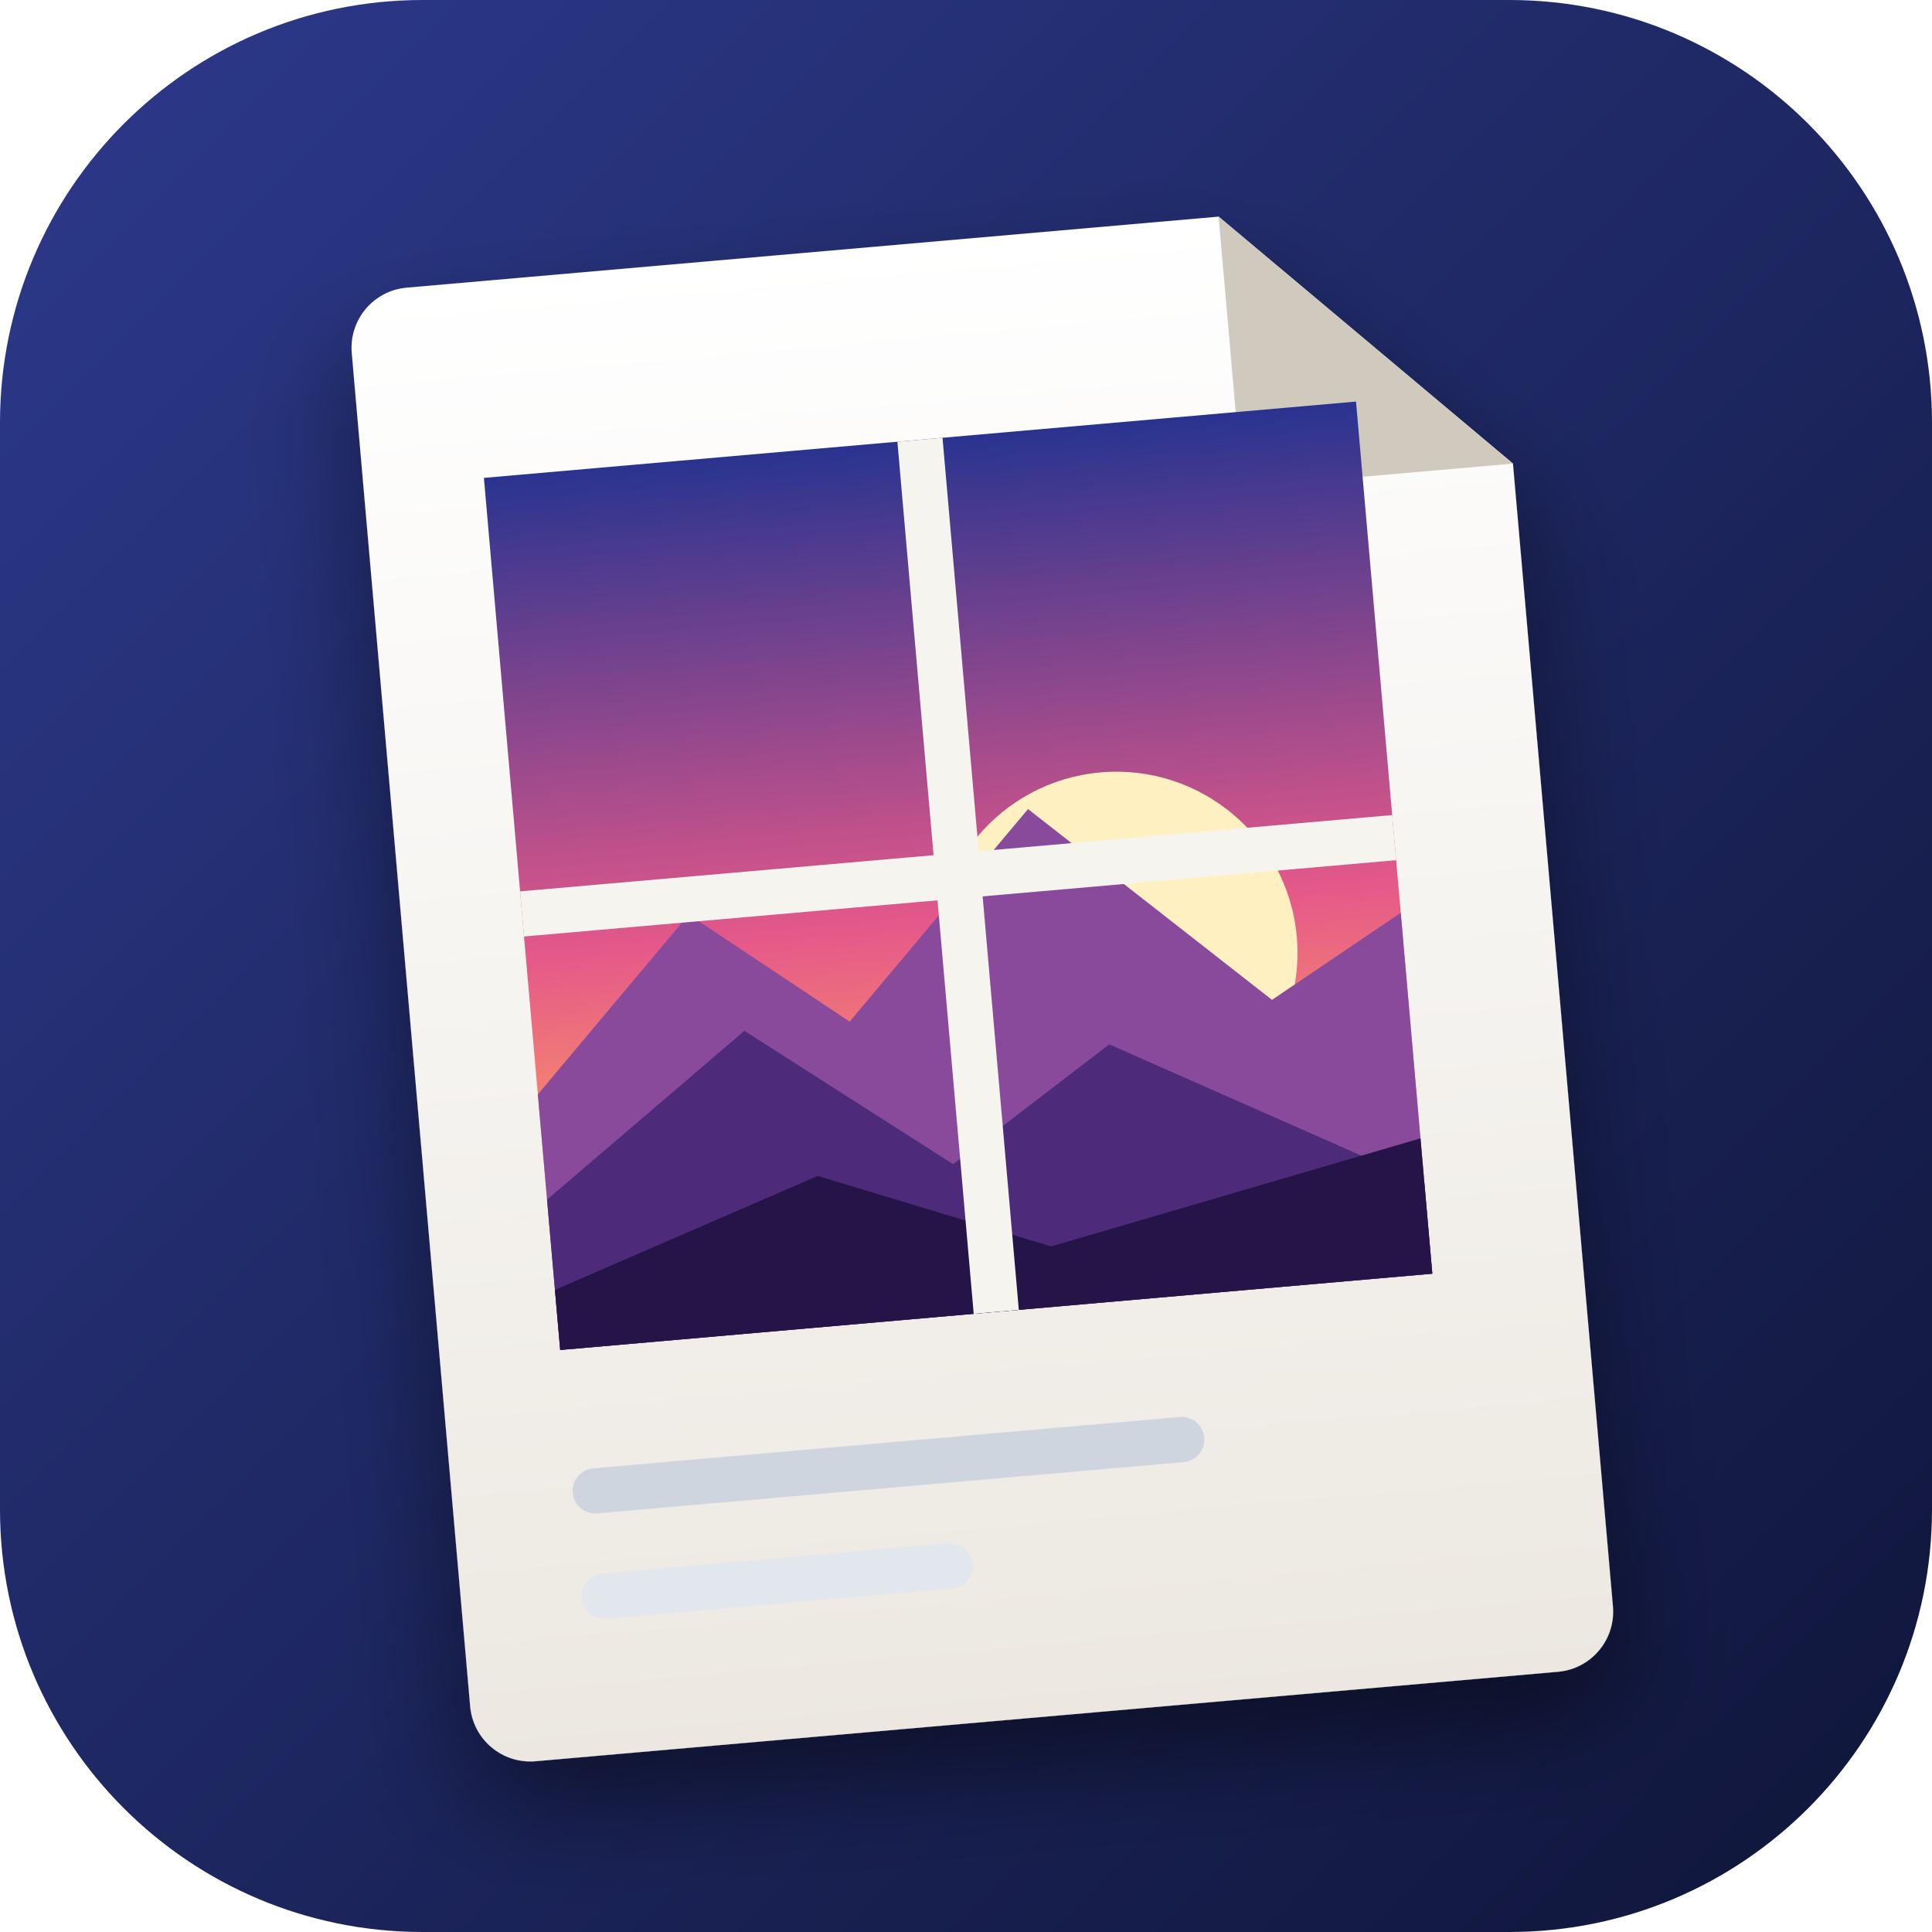
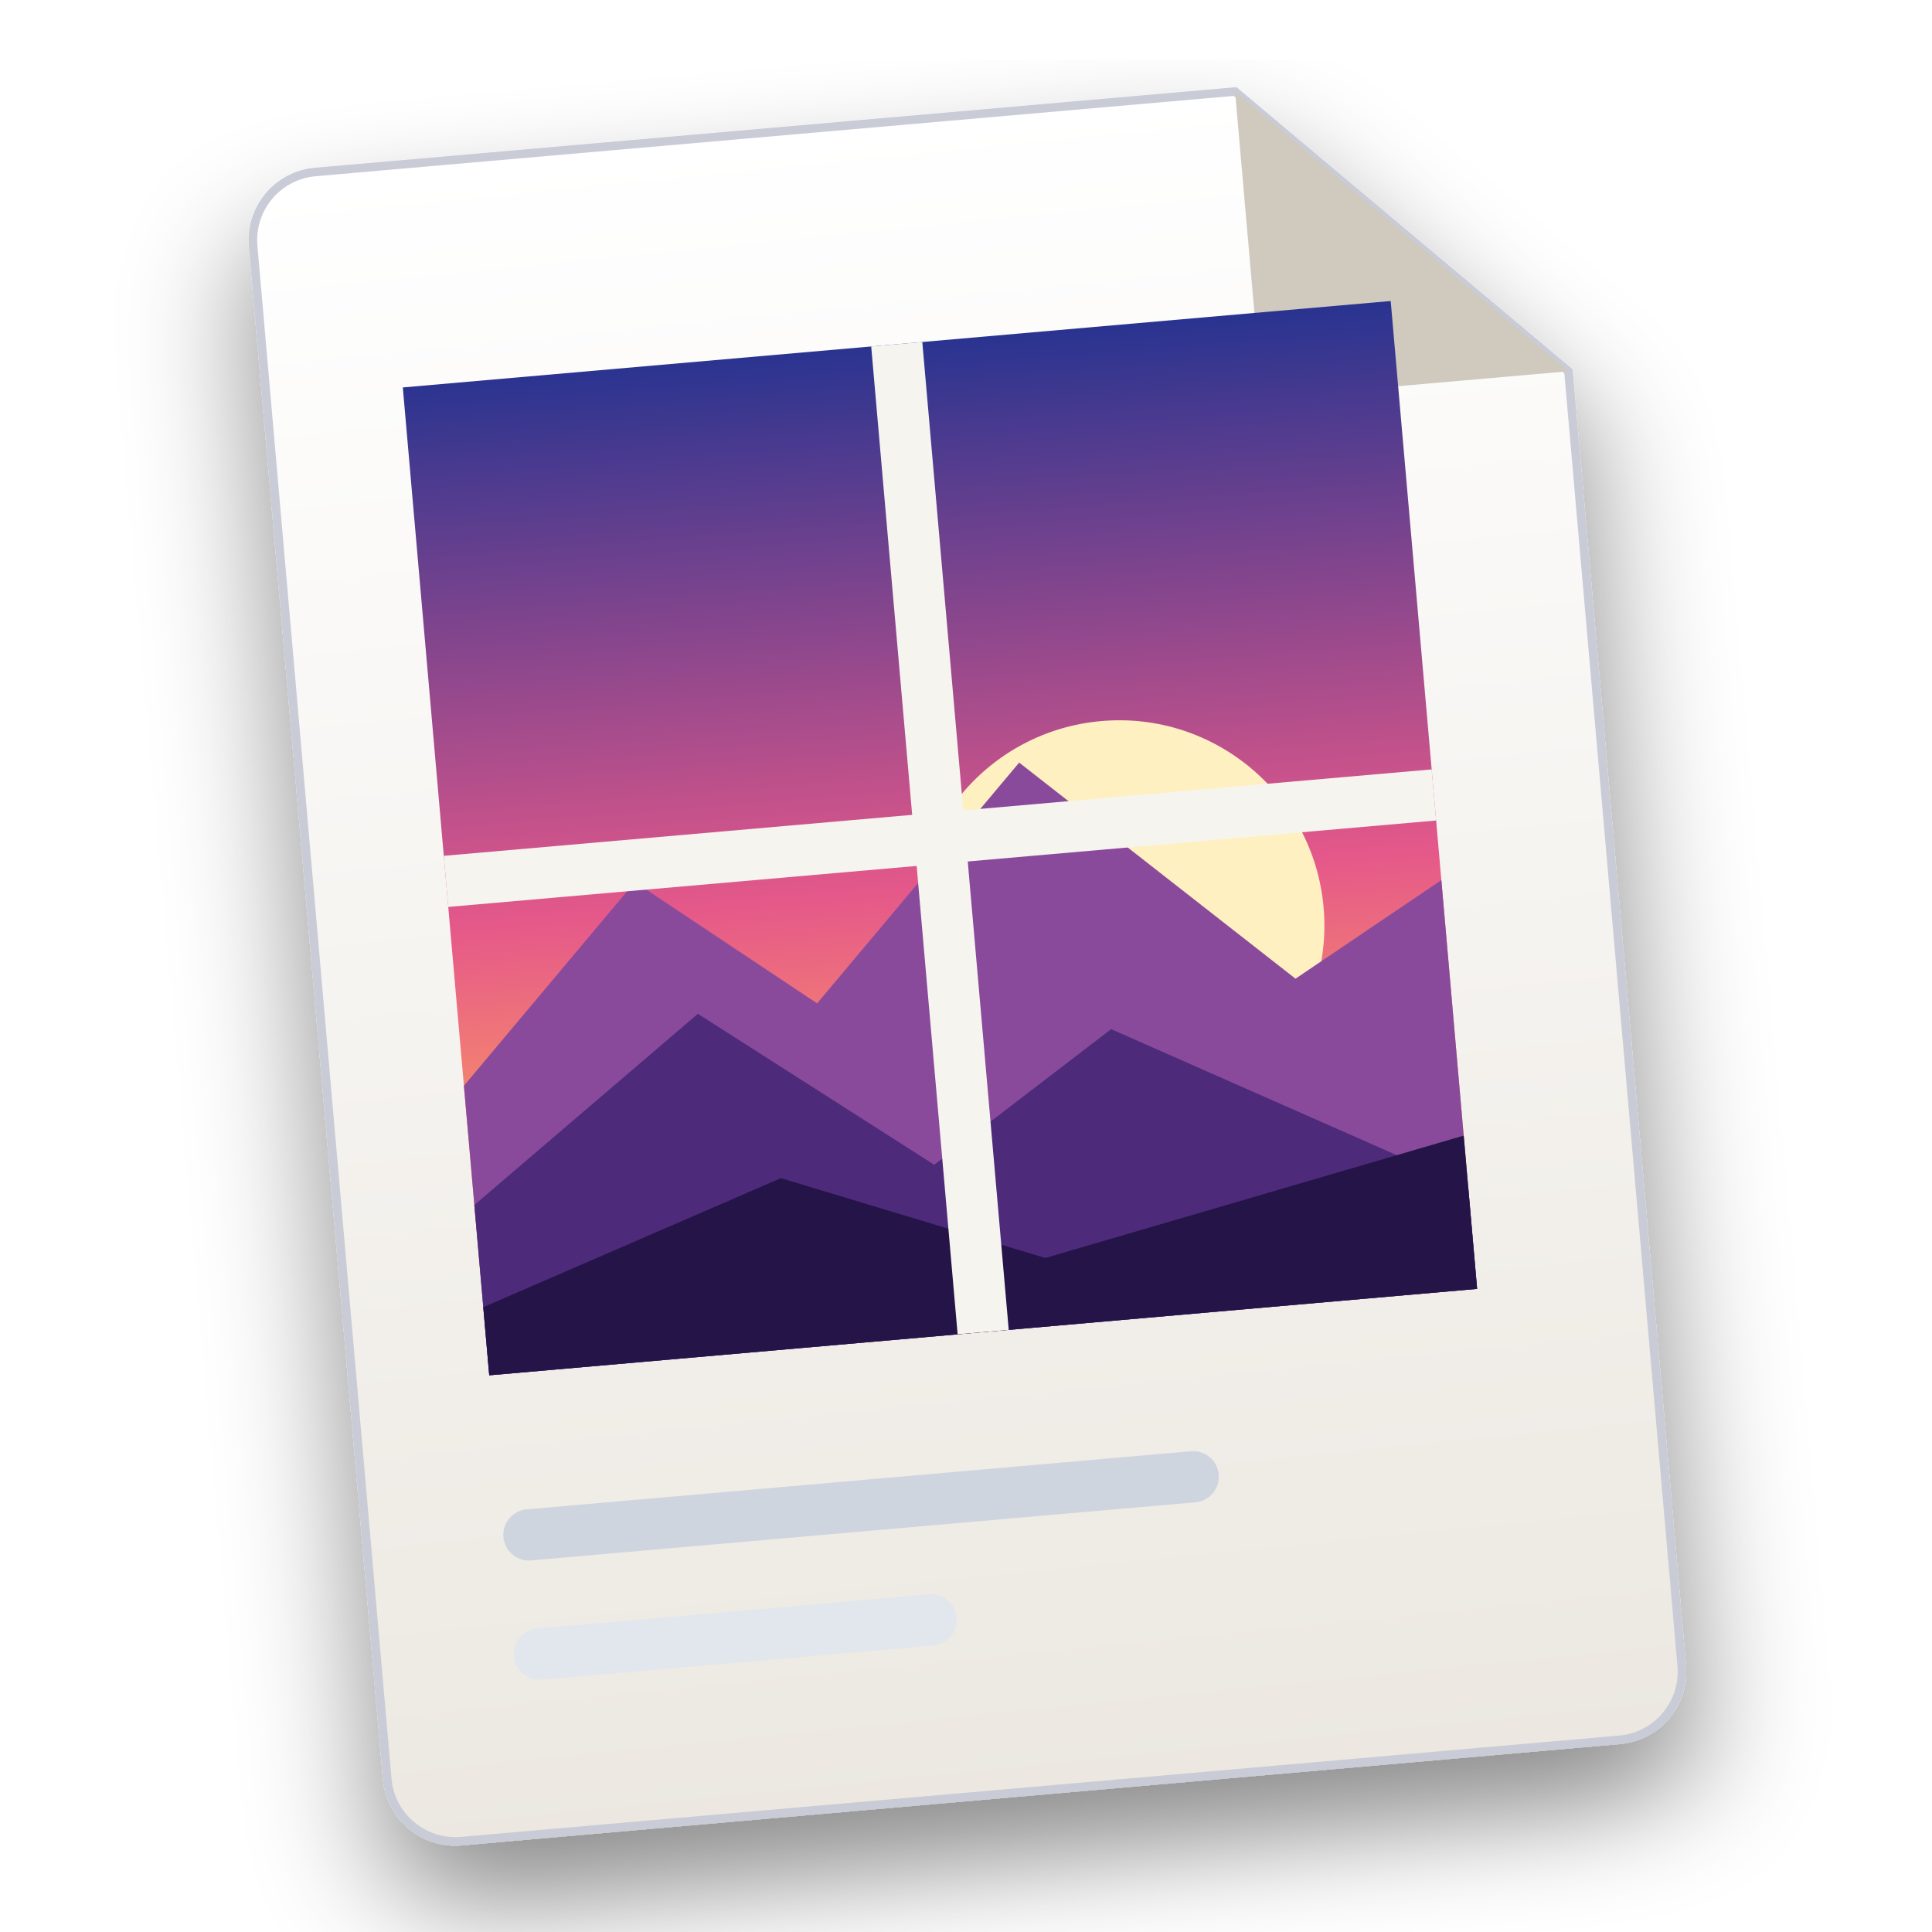
- <svg xmlns="http://www.w3.org/2000/svg" viewBox="0 0 256 256" width="256" height="256">
+ <svg xmlns="http://www.w3.org/2000/svg" viewBox="17 18 226 226" width="256" height="256">
  <defs>
-     <linearGradient id="bg" x1="0" y1="0" x2="1" y2="1">
-       <stop offset="0" stop-color="#2d3a8c" />
-       <stop offset="1" stop-color="#0f1538" />
-     </linearGradient>
    <linearGradient id="sky" x1="0" y1="0" x2="0" y2="1">
      <stop offset="0" stop-color="#2a3490" />
      <stop offset=".55" stop-color="#e5588a" />
      <stop offset=".85" stop-color="#ffa45c" />
      <stop offset="1" stop-color="#ffd37a" />
    </linearGradient>
    <linearGradient id="paper" x1="0" y1="0" x2="0" y2="1">
      <stop offset="0" stop-color="#ffffff" />
      <stop offset="1" stop-color="#ece8e1" />
    </linearGradient>
    <filter id="sh" x="-25%" y="-20%" width="150%" height="150%">
      <feDropShadow dx="0" dy="7" stdDeviation="7" flood-color="#000" flood-opacity=".45" />
    </filter>
  </defs>
-   <rect width="256" height="256" rx="56" fill="url(#bg)" />
  <g transform="rotate(-5 128 128)">
-     <path d="M54 40a8 8 0 0 1 8-8h108l36 36v152a8 8 0 0 1-8 8H62a8 8 0 0 1-8-8z" fill="url(#paper)" filter="url(#sh)" />
+     <path d="M54 40a8 8 0 0 1 8-8h108l36 36v152a8 8 0 0 1-8 8H62a8 8 0 0 1-8-8z" fill="url(#paper)" stroke="#c9ccd6" stroke-width="1" filter="url(#sh)" />
    <path d="M170 32v28a8 8 0 0 0 8 8h28z" fill="#cfc9be" />
    <g>
      <rect x="70" y="58" width="116" height="116" fill="url(#sky)" />
      <circle cx="148" cy="128" r="24" fill="#fff0c2" />
      <path d="M70 140l22-22 20 16 26-26 30 28 18-10V174H70z" fill="#8a4a9c" />
      <path d="M70 154l28-20 26 20 22-14 40 22V174H70z" fill="#4d2a7a" />
      <path d="M70 166l36-12 30 12 50-10V174H70z" fill="#241448" />
    </g>
    <rect x="125" y="58" width="6" height="116" fill="#f6f4ef" />
    <rect x="70" y="113" width="116" height="6" fill="#f6f4ef" />
    <rect x="70" y="190" width="84" height="6" rx="3" fill="#cfd5df" />
    <rect x="70" y="204" width="52" height="6" rx="3" fill="#e2e6ed" />
  </g>
</svg>
